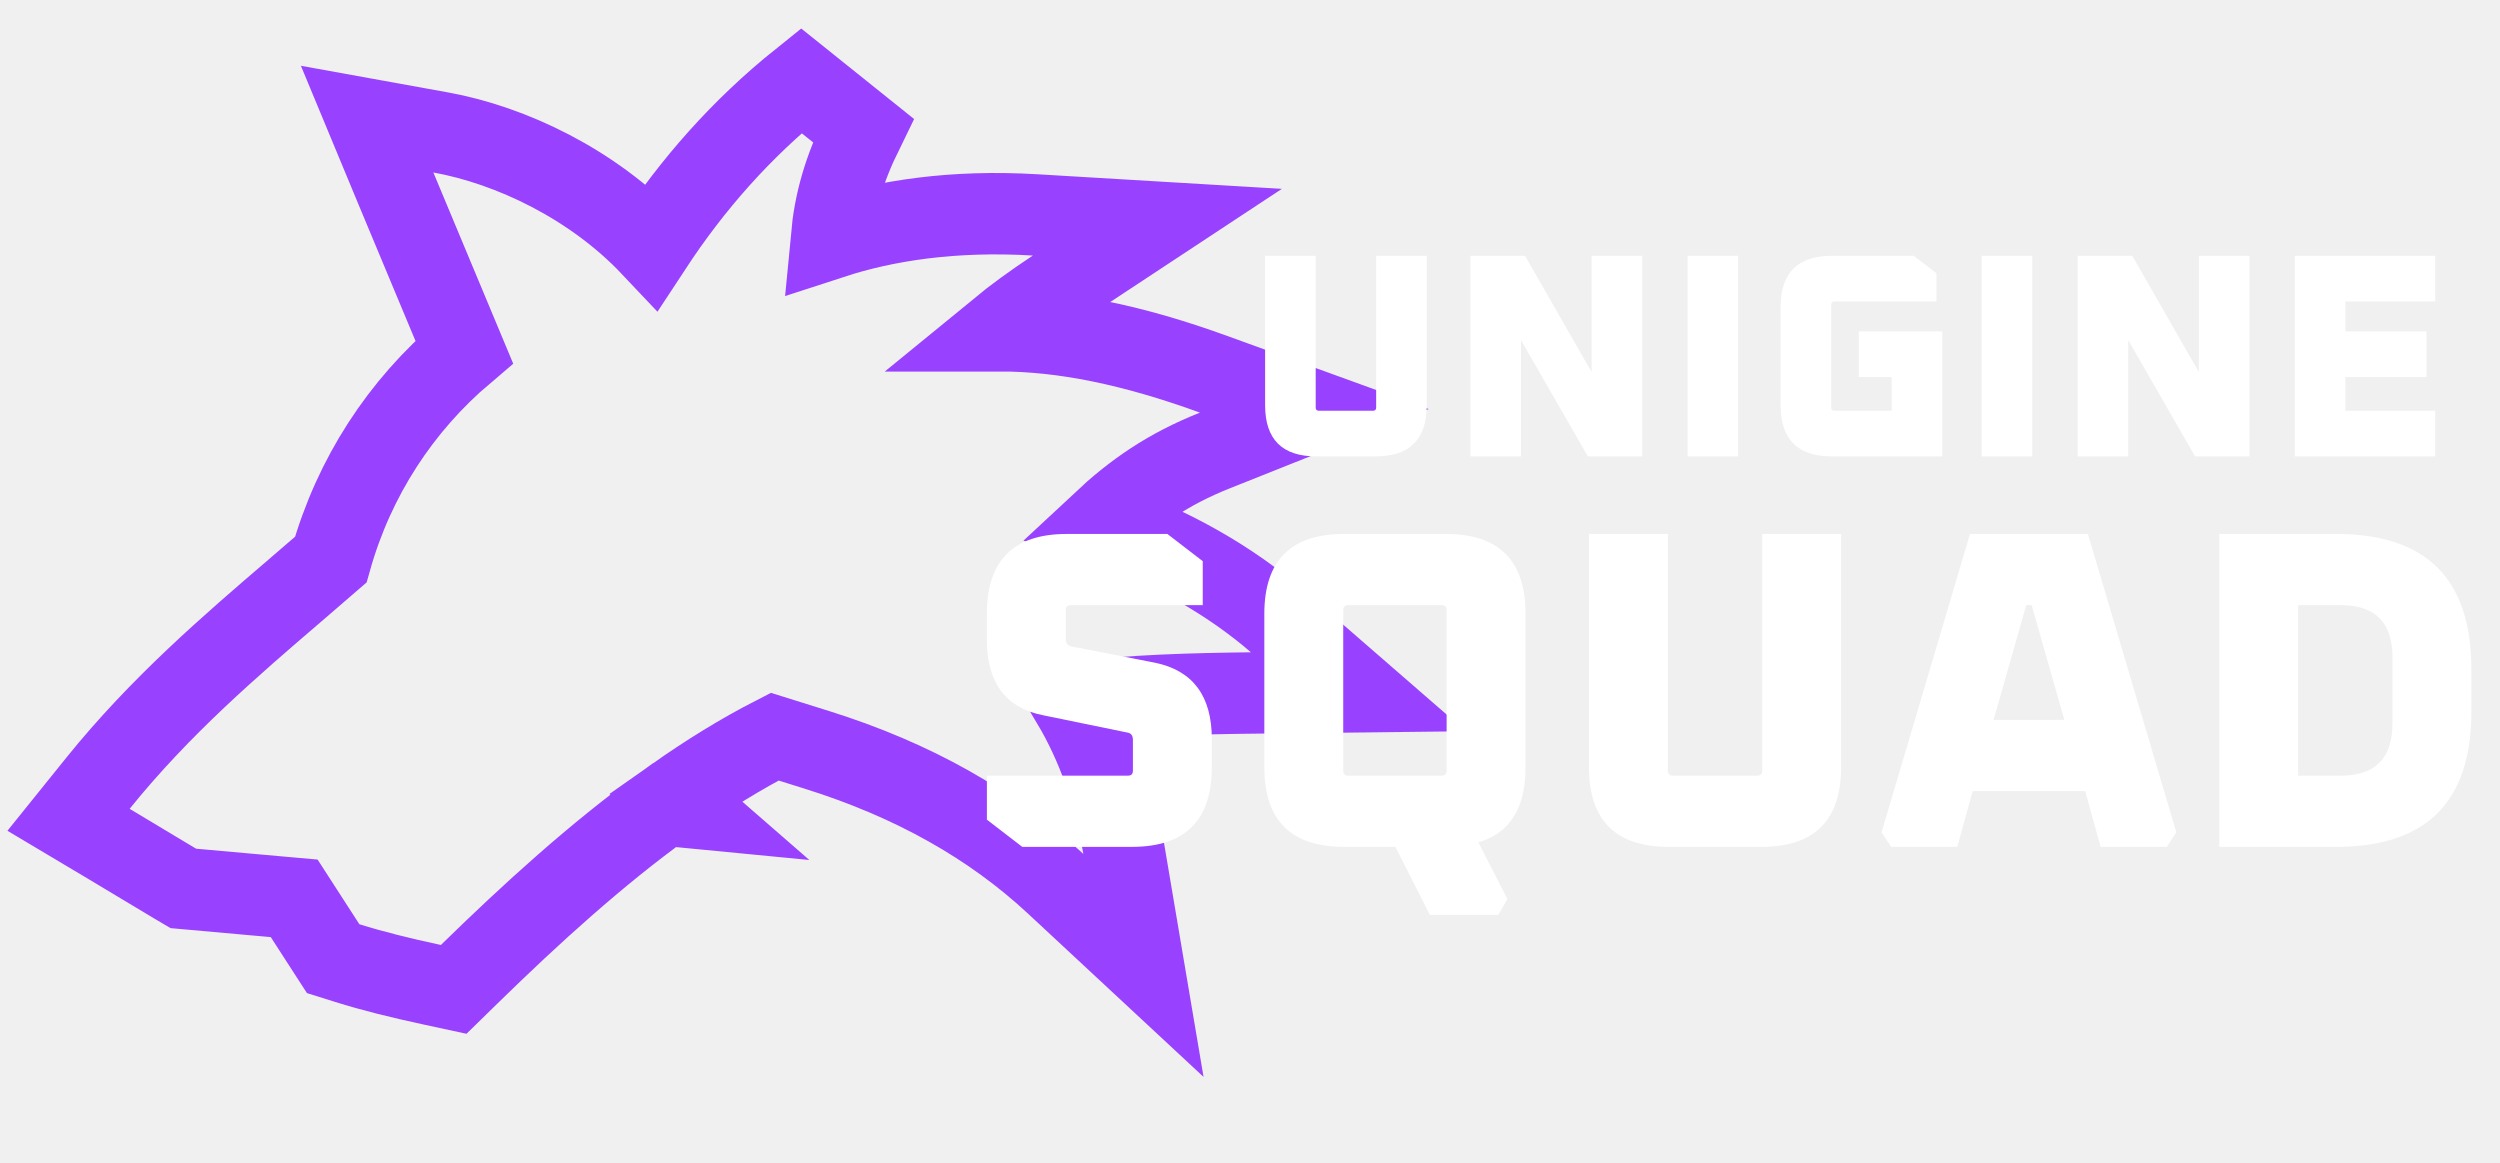
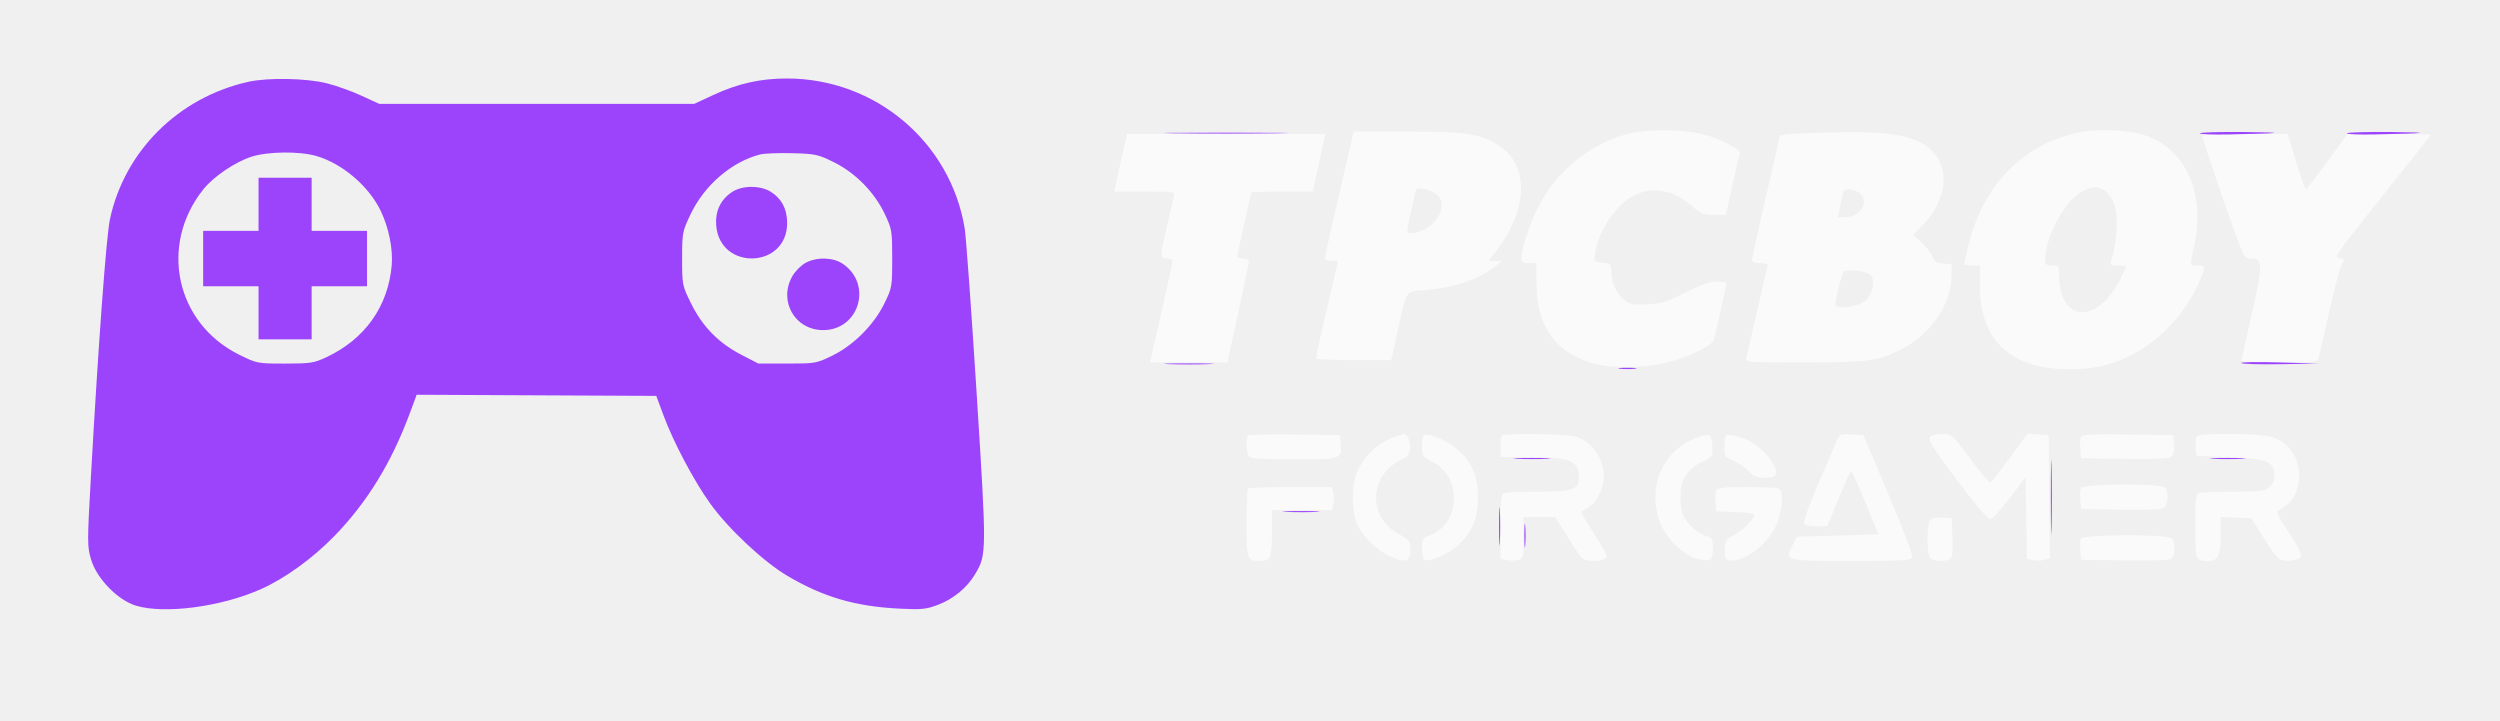
- <svg xmlns="http://www.w3.org/2000/svg" width="215" height="100" viewBox="0 0 215 100" fill="none">
-   <g clip-path="url(#clip0_33_11)">
-     <path d="M34.036 16.175L31.573 10.245L37.892 11.389C43.968 12.489 50.998 15.846 56.045 21.187C59.537 15.869 63.756 11.065 68.905 6.939L74.235 11.213C72.552 14.64 71.789 17.376 71.499 20.481C76.149 18.964 81.975 18.06 89.039 18.482L99.536 19.108L90.757 24.897C88.918 26.11 87.299 27.288 85.888 28.445C91.445 28.437 97.417 29.664 104.388 32.194L113.029 35.331L104.49 38.736C100.442 40.349 97.59 42.336 94.748 44.993C100.532 46.862 105.948 50.045 109.873 53.456L116.821 59.493L107.617 59.597C102.804 59.652 97.136 59.786 92.21 60.437C94.383 64.1 95.838 68.255 96.616 72.853L98.335 83.025L90.781 75.999C85.332 70.931 78.534 67.082 70.26 64.491L66.624 63.353C63.716 64.844 60.869 66.608 58.081 68.571L59.06 69.423L57.146 69.238C51.302 73.464 45.717 78.538 40.362 83.772L39.017 85.087L37.178 84.69C34.449 84.102 32.046 83.51 29.857 82.823L28.651 82.445L27.965 81.383L25.464 77.511L25.3 77.257L23.909 77.133L16.555 76.475L15.766 76.404L15.083 76C14.196 75.475 13.229 74.892 12.215 74.281C11.292 73.725 10.331 73.146 9.358 72.566L5.894 70.503L8.423 67.364C13.769 60.727 19.879 55.489 25.394 50.761C26.436 49.868 27.456 48.994 28.446 48.132C30.444 41.026 34.467 34.885 39.919 30.267C37.955 25.576 35.991 20.88 34.036 16.175Z" stroke="#9841FF" stroke-width="7" />
-     <path d="M108.8 34.85V22H113.15V35.05C113.15 35.233 113.242 35.325 113.425 35.325H118.075C118.258 35.325 118.35 35.233 118.35 35.05V22H122.7V34.85C122.7 37.783 121.233 39.25 118.3 39.25H113.2C110.267 39.25 108.8 37.783 108.8 34.85Z" fill="white" />
-     <path d="M126.455 39.25V22H131.155L136.88 32V22H141.23V39.25H136.555L130.805 29.25V39.25H126.455Z" fill="white" />
-     <path d="M145.132 39.25V22H149.482V39.25H145.132Z" fill="white" />
-     <path d="M153.134 34.85V26.4C153.134 23.467 154.6 22 157.534 22H164.584L166.534 23.5V25.925H157.759C157.575 25.925 157.484 26.017 157.484 26.2V35.05C157.484 35.233 157.575 35.325 157.759 35.325H162.684V32.425H159.859V28.5H167.034V39.25H157.534C154.6 39.25 153.134 37.783 153.134 34.85Z" fill="white" />
-     <path d="M170.425 39.25V22H174.775V39.25H170.425Z" fill="white" />
-     <path d="M178.677 39.25V22H183.377L189.102 32V22H193.452V39.25H188.777L183.027 29.25V39.25H178.677Z" fill="white" />
-     <path d="M197.353 39.25V22H209.428V25.925H201.703V28.5H208.678V32.425H201.703V35.325H209.428V39.25H197.353Z" fill="white" />
-     <path d="M84.872 70.49V66.707H97.001C97.287 66.707 97.43 66.564 97.43 66.278V63.626C97.43 63.262 97.274 63.054 96.962 63.002L89.747 61.52C86.497 60.896 84.872 58.725 84.872 55.007V52.784C84.872 48.208 87.16 45.92 91.736 45.92H100.394L103.436 48.26V52.043H92.087C91.801 52.043 91.658 52.186 91.658 52.472V54.968C91.658 55.306 91.814 55.514 92.126 55.592L99.341 56.996C102.591 57.672 104.216 59.856 104.216 63.548V65.966C104.216 70.542 101.928 72.83 97.352 72.83H87.914L84.872 70.49Z" fill="white" />
-     <path d="M108.732 65.966V52.784C108.732 48.208 111.02 45.92 115.596 45.92H124.332C128.908 45.92 131.196 48.208 131.196 52.784V65.966C131.196 69.502 129.844 71.66 127.14 72.44L129.636 77.315L128.856 78.68H122.967L120.003 72.83H115.596C111.02 72.83 108.732 70.542 108.732 65.966ZM115.518 66.278C115.518 66.564 115.661 66.707 115.947 66.707H123.981C124.267 66.707 124.41 66.564 124.41 66.278V52.472C124.41 52.186 124.267 52.043 123.981 52.043H115.947C115.661 52.043 115.518 52.186 115.518 52.472V66.278Z" fill="white" />
-     <path d="M136.653 65.966V45.92H143.439V66.278C143.439 66.564 143.582 66.707 143.868 66.707H151.122C151.408 66.707 151.551 66.564 151.551 66.278V45.92H158.337V65.966C158.337 70.542 156.049 72.83 151.473 72.83H143.517C138.941 72.83 136.653 70.542 136.653 65.966Z" fill="white" />
-     <path d="M161.815 71.582L169.42 45.92H179.56L187.165 71.582L186.346 72.83H180.652L179.326 68.033H169.654L168.328 72.83H162.634L161.815 71.582ZM171.448 61.91H177.532L174.724 52.043H174.256L171.448 61.91Z" fill="white" />
-     <path d="M190.854 72.83V45.92H200.916C208.664 45.92 212.538 49.794 212.538 57.542V61.208C212.538 68.956 208.664 72.83 200.916 72.83H190.854ZM197.64 66.707H201.306C204.27 66.707 205.752 65.212 205.752 62.222V56.528C205.752 53.538 204.27 52.043 201.306 52.043H197.64V66.707Z" fill="white" />
-   </g>
-   <defs>
-     <clipPath id="clip0_33_11">
-       <rect width="215" height="100" fill="white" />
-     </clipPath>
-   </defs>
+ <svg xmlns="http://www.w3.org/2000/svg" width="1083" height="312" viewBox="0 0 1083 312" version="1.1">
+   <path d="M 707.500 57.503 C 690.172 61.099, 674.166 73.696, 666.165 90.034 C 662.284 97.960, 659 108.124, 659 112.210 C 659 113.563, 659.794 114, 662.250 114 L 665.500 114 665.591 123.250 C 665.770 141.414, 673.780 152.590, 690.089 157.434 C 697.576 159.657, 712.787 159.484, 722.234 157.068 C 731.314 154.746, 741.648 149.722, 742.381 147.273 C 743.080 144.940, 748 123.311, 748 122.572 C 748 122.258, 746.087 121.991, 743.750 121.980 C 740.625 121.965, 737.033 123.218, 730.185 126.713 C 722.123 130.828, 719.903 131.516, 713.685 131.828 C 707.418 132.143, 706.133 131.900, 703.629 129.926 C 700.215 127.237, 698 122.383, 698 117.592 C 698 114.303, 697.804 114.104, 694.250 113.810 C 690.730 113.519, 690.522 113.317, 690.853 110.513 C 691.945 101.258, 699.204 89.723, 706.700 85.330 C 715.459 80.197, 725.250 81.995, 734.302 90.399 C 736.581 92.515, 738.083 93, 742.360 93 L 747.617 93 750.447 80.250 C 752.003 73.237, 753.477 66.964, 753.723 66.309 C 754.264 64.864, 745.401 60.219, 738.500 58.332 C 730.794 56.225, 715.615 55.819, 707.500 57.503 M 899.772 57.539 C 879.043 62.200, 863.291 76.238, 855.607 96.896 C 853.631 102.209, 851 112.290, 851 114.549 C 851 114.797, 852.519 115, 854.376 115 L 857.751 115 857.675 122.750 C 857.488 141.769, 864.920 153.115, 880.770 158.011 C 888.632 160.439, 901.682 160.635, 910.897 158.463 C 928.549 154.302, 944.631 140.390, 952.588 122.396 C 955.659 115.452, 955.623 115, 952 115 C 948.486 115, 948.569 115.531, 950.600 106 C 955.271 84.076, 947.177 65.326, 930.319 59.018 C 922.800 56.205, 908.735 55.524, 899.772 57.539 M 580.209 83.750 C 576.790 98.463, 573.995 111.063, 573.997 111.750 C 573.998 112.456, 575.237 113, 576.841 113 L 579.682 113 574.856 133.750 C 572.201 145.162, 570.023 154.838, 570.015 155.250 C 570.007 155.662, 577.346 156, 586.325 156 L 602.650 156 605.493 143.250 C 609.591 124.869, 608.524 126.412, 617.668 125.637 C 630.302 124.567, 641.215 120.790, 648.010 115.138 L 650.500 113.067 647.666 113.033 L 644.832 113 647.761 109.250 C 662.826 89.964, 662.613 70.016, 647.254 61.770 C 639.803 57.769, 633.665 57, 609.163 57 L 586.425 57 580.209 83.750 M 780.250 57.745 C 775.163 57.927, 771 58.396, 771 58.788 C 771 59.179, 768.300 71.089, 765 85.253 C 761.700 99.417, 759 111.679, 759 112.503 C 759 113.553, 760.066 114, 762.567 114 C 765.497 114, 766.041 114.313, 765.612 115.750 C 765.325 116.713, 763.249 125.600, 761 135.500 C 758.751 145.400, 756.675 154.287, 756.388 155.250 C 755.900 156.884, 757.520 157, 780.796 157 C 808.641 157, 813.389 156.411, 822.772 151.792 C 835.815 145.371, 845.155 132.305, 845.390 120.151 L 845.500 114.500 841.849 114.196 C 838.883 113.948, 837.968 113.337, 836.976 110.941 C 836.303 109.318, 834.176 106.606, 832.249 104.914 L 828.744 101.836 832.788 97.668 C 845.359 84.711, 844.961 68.404, 831.910 61.713 C 823.608 57.456, 812.425 56.597, 780.250 57.745 M 486.129 67.250 C 484.964 72.338, 483.727 77.963, 483.381 79.750 L 482.750 83 495.894 83 C 509.013 83, 509.037 83.004, 508.515 85.250 C 508.228 86.487, 506.869 92.334, 505.496 98.242 C 502.385 111.631, 502.385 112, 505.500 112 C 506.875 112, 508 112.409, 508 112.908 C 508 113.408, 506.225 121.620, 504.056 131.158 C 501.886 140.696, 499.684 150.412, 499.162 152.750 L 498.213 157 514.954 157 L 531.696 157 536.348 135.723 C 538.907 124.020, 541 113.895, 541 113.223 C 541 112.550, 539.875 112, 538.500 112 C 537.125 112, 536 111.598, 536 111.107 C 536 110.616, 537.350 104.268, 539 97 C 540.650 89.732, 542 83.609, 542 83.393 C 542 83.177, 548.001 83, 555.335 83 L 568.669 83 570.918 72.750 C 572.155 67.112, 573.404 61.488, 573.692 60.250 L 574.217 58 531.232 58 L 488.247 58 486.129 67.250 M 954 58.787 C 954 59.910, 962.920 86.352, 967.988 100.250 C 972.108 111.550, 972.382 112, 975.161 112 C 980.313 112, 980.344 114.639, 975.450 136.132 C 973.024 146.784, 971.030 155.838, 971.019 156.250 C 971.009 156.662, 978.395 157, 987.433 157 C 1002.227 157, 1003.915 156.826, 1004.362 155.250 C 1004.635 154.287, 1006.733 145.175, 1009.023 135 C 1011.313 124.825, 1013.811 115.517, 1014.574 114.315 C 1015.862 112.285, 1015.776 112.107, 1013.370 111.815 C 1010.956 111.522, 1012.226 109.692, 1031.889 85.126 C 1043.500 70.620, 1053 58.583, 1053 58.376 C 1053 58.169, 1044.890 58, 1034.977 58 L 1016.954 58 1008.227 69.965 C 1003.427 76.546, 999.246 81.946, 998.936 81.965 C 998.625 81.984, 996.703 76.600, 994.664 70 L 990.956 58 972.478 58 C 962.315 58, 954 58.354, 954 58.787 M 613.459 82.340 C 613.234 82.978, 612.188 87.438, 611.134 92.250 C 609.243 100.882, 609.243 101, 611.141 101 C 619.797 101, 627.771 90.642, 623.332 85.163 C 621.206 82.539, 614.105 80.508, 613.459 82.340 M 901.732 83.077 C 894.549 86.869, 886.049 102.643, 886.011 112.250 C 886.001 114.641, 886.391 115, 889 115 C 891.862 115, 892 115.196, 892.006 119.250 C 892.032 139.750, 908.483 140.767, 918.555 120.891 C 919.900 118.237, 921 115.827, 921 115.533 C 921 115.240, 919.395 115, 917.433 115 C 914.186 115, 913.930 114.798, 914.587 112.750 C 917.350 104.136, 917.807 92.866, 915.606 87.599 C 914.025 83.816, 910.529 80.979, 907.527 81.044 C 906.412 81.069, 903.805 81.983, 901.732 83.077 M 798.534 83.250 C 798.312 83.938, 797.705 86.638, 797.186 89.250 L 796.242 94 799.510 94 C 805.726 94, 809.801 87.801, 806.051 84.051 C 803.785 81.785, 799.166 81.293, 798.534 83.250 M 798.521 117.966 C 797.703 119.290, 795.092 129.709, 795.036 131.874 C 794.971 134.360, 805.681 132.793, 808.442 129.912 C 811.302 126.929, 812.358 121.872, 810.618 119.493 C 809.036 117.329, 799.647 116.144, 798.521 117.966 M 540.687 188.646 C 539.541 189.792, 539.918 196.518, 541.200 197.800 C 542.045 198.645, 547.773 199, 560.578 199 C 580.931 199, 581.353 198.861, 580.815 192.320 L 580.500 188.500 560.937 188.229 C 550.178 188.081, 541.065 188.268, 540.687 188.646 M 603.627 189.468 C 596.090 192.155, 589.060 199.525, 587.016 206.882 C 585.662 211.756, 585.738 220.393, 587.176 225.193 C 588.811 230.651, 595.463 237.841, 601.462 240.634 C 609.308 244.288, 611 243.640, 611 236.981 C 611 234.581, 610.197 233.688, 605.975 231.390 C 592.276 223.934, 592.967 205.738, 607.203 199.044 C 609.812 197.818, 610.566 196.803, 610.818 194.182 C 611.108 191.166, 609.691 187.935, 608.128 188.044 C 607.782 188.068, 605.757 188.709, 603.627 189.468 M 616.648 188.685 C 616.292 189.042, 616 191.223, 616 193.532 C 616 197.535, 616.221 197.842, 620.750 200.142 C 634.041 206.891, 632.404 228.042, 618.250 232.436 C 616.366 233.021, 616 233.846, 616 237.508 C 616 239.914, 616.460 242.166, 617.022 242.514 C 619.064 243.776, 627.921 239.842, 632.040 235.845 C 637.915 230.144, 640.329 224.151, 640.275 215.405 C 640.224 207.103, 637.975 201.129, 633.046 196.200 C 628.284 191.438, 618.417 186.916, 616.648 188.685 M 650.667 188.667 C 650.300 189.033, 650 191.283, 650 193.667 L 650 198 662.250 198.006 C 680.254 198.014, 684 199.542, 684 206.878 C 684 212.090, 681.378 213, 666.359 213 C 659.102 213, 652.452 213.273, 651.582 213.607 C 650.245 214.120, 650 216.359, 650 228.088 L 650 241.962 652.500 242.589 C 653.875 242.934, 656.125 242.934, 657.500 242.589 C 659.935 241.978, 660 241.727, 660 232.981 L 660 224 666.896 224 L 673.793 224 678.556 231.750 C 681.176 236.012, 683.992 240.287, 684.814 241.250 C 687.091 243.914, 696.026 243.428, 695.982 240.643 C 695.972 240.014, 693.497 235.726, 690.482 231.113 C 687.467 226.500, 685 222.410, 685 222.024 C 685 221.637, 686.126 220.808, 687.502 220.181 C 690.615 218.763, 693.681 213.846, 694.509 208.946 C 695.947 200.432, 690.408 191.317, 682.453 189.109 C 678.204 187.929, 651.772 187.561, 650.667 188.667 M 737 188.940 C 721.630 193.603, 713.820 208.550, 718.443 224.453 C 720.606 231.891, 728.472 240.242, 734.963 241.990 C 740.893 243.587, 742 242.897, 742 237.609 C 742 233.447, 741.781 233.083, 738.665 232.054 C 735.219 230.917, 731.081 227.128, 729.122 223.316 C 728.505 222.114, 728 218.468, 728 215.214 C 728 207.718, 730.649 203.420, 737.301 200.120 C 742.075 197.752, 742.097 197.718, 741.799 193.198 C 741.477 188.312, 740.864 187.767, 737 188.940 M 747.648 188.685 C 747.292 189.042, 747 191.262, 747 193.620 C 747 197.696, 747.208 198, 751.250 199.817 C 753.587 200.868, 756.591 202.914, 757.924 204.364 C 759.808 206.412, 761.289 207, 764.567 207 C 769.964 207, 770.750 205.148, 767.523 200.036 C 764.884 195.856, 760 191.695, 755.996 190.215 C 751.709 188.631, 748.323 188.010, 747.648 188.685 M 795.551 191.197 C 794.786 193.014, 791.182 201.443, 787.542 209.928 C 783.901 218.414, 781.151 225.951, 781.430 226.678 C 781.754 227.522, 783.689 228, 786.784 228 L 791.631 228 796.500 216 C 799.178 209.400, 801.623 204.008, 801.934 204.018 C 802.245 204.028, 805.037 210.215, 808.138 217.768 L 813.775 231.500 796.138 232 L 778.500 232.500 776.580 236.086 C 772.866 243.022, 772.786 243, 801.862 243 C 824.396 243, 827.864 242.797, 828.383 241.444 C 828.716 240.576, 824.166 228.533, 818.087 214.194 L 807.194 188.500 802.068 188.197 C 797.108 187.903, 796.898 188, 795.551 191.197 M 836.069 189.417 C 835.120 190.561, 837.354 194.112, 847.697 207.895 C 854.739 217.279, 861.204 224.966, 862.064 224.978 C 862.924 224.990, 866.749 220.878, 870.564 215.841 L 877.500 206.682 877.773 224.328 L 878.046 241.973 880.523 242.595 C 881.885 242.937, 884.132 242.933, 885.516 242.585 L 888.033 241.954 887.766 215.227 L 887.500 188.500 882.874 188.200 L 878.248 187.901 870.560 198.450 C 866.331 204.253, 862.494 209, 862.032 209 C 861.570 209, 857.678 204.275, 853.382 198.500 C 845.645 188.098, 845.533 188, 841.409 188 C 839.037 188, 836.739 188.610, 836.069 189.417 M 901.410 189.374 C 901.111 190.152, 901.009 192.524, 901.183 194.645 L 901.500 198.500 920.370 198.773 C 933.811 198.967, 939.652 198.704, 940.670 197.859 C 941.591 197.095, 941.993 195.220, 941.800 192.586 L 941.500 188.500 921.727 188.229 C 905.413 188.005, 901.858 188.205, 901.410 189.374 M 951.398 189.405 C 951.102 190.177, 951.003 192.315, 951.180 194.155 L 951.500 197.500 965.545 198 C 983.298 198.632, 985.994 200.013, 985.062 208 C 984.966 208.825, 983.962 210.287, 982.833 211.250 C 981.100 212.726, 978.696 213, 967.471 213 C 960.152 213, 953.452 213.273, 952.582 213.607 C 951.245 214.120, 951 216.351, 951 228 C 951 243.050, 950.980 243, 957.107 243 C 960.890 243, 962 240.253, 962 230.889 L 962 223.909 968.644 224.204 L 975.288 224.500 980.943 233.500 C 985.632 240.962, 987.080 242.556, 989.420 242.828 C 993.472 243.299, 997 242.202, 997 240.471 C 997 239.651, 994.413 235.087, 991.250 230.328 C 987.689 224.969, 985.957 221.521, 986.700 221.271 C 987.360 221.049, 989.102 219.921, 990.571 218.765 C 997.329 213.449, 997.896 200.896, 991.683 194.118 C 987.094 189.111, 982.731 188.046, 966.719 188.022 C 954.932 188.004, 951.828 188.285, 951.398 189.405 M 901.402 211.395 C 901.108 212.162, 901.009 214.524, 901.183 216.645 L 901.500 220.500 918.868 220.774 C 930.830 220.963, 936.667 220.691, 937.618 219.902 C 939.317 218.492, 939.435 212.835, 937.800 211.200 C 935.938 209.338, 902.122 209.519, 901.402 211.395 M 540.667 211.667 C 540.300 212.033, 540 218.693, 540 226.467 C 540 241.915, 540.361 243, 545.500 243 C 550.378 243, 551 241.621, 551 230.800 L 551 221 563.981 221 L 576.962 221 577.589 218.500 C 577.934 217.125, 577.934 214.875, 577.589 213.500 L 576.962 211 559.148 211 C 549.350 211, 541.033 211.300, 540.667 211.667 M 743.402 212.395 C 743.108 213.162, 743.009 215.524, 743.183 217.645 L 743.500 221.500 751.750 221.790 C 756.288 221.950, 760 222.478, 760 222.964 C 760 224.793, 754.590 230.177, 751.114 231.808 C 747.896 233.318, 747.466 233.970, 747.192 237.761 C 746.822 242.871, 748.305 243.824, 753.980 242.124 C 759.967 240.330, 767.519 232.901, 769.944 226.420 C 772.460 219.695, 772.691 212.479, 770.418 211.607 C 769.548 211.273, 763.234 211, 756.387 211 C 746.660 211, 743.820 211.305, 743.402 212.395 M 836.246 225.154 C 834.610 226.790, 834.573 240.173, 836.200 241.800 C 837.565 243.165, 842.853 243.380, 844.793 242.149 C 845.724 241.559, 846.004 238.971, 845.793 232.914 L 845.500 224.500 841.496 224.204 C 839.247 224.039, 836.945 224.455, 836.246 225.154 M 901.402 233.395 C 901.108 234.162, 901.009 236.524, 901.183 238.645 L 901.500 242.500 920.370 242.773 C 933.442 242.961, 939.665 242.693, 940.620 241.900 C 942.318 240.492, 942.434 234.834, 940.800 233.200 C 938.933 231.333, 902.123 231.515, 901.402 233.395" stroke="none" fill="#fafafa" fill-rule="evenodd" />
+   <path d="M 107.500 35.457 C 77.286 42.218, 53.913 65.461, 47.621 95 C 46.045 102.399, 42.678 147.967, 39.383 206.500 C 37.767 235.195, 37.772 236.760, 39.485 242.481 C 41.953 250.722, 51.096 260.060, 58.995 262.406 C 71.405 266.091, 95.699 262.888, 112.846 255.305 C 123.226 250.714, 135.222 242.077, 144.708 232.363 C 158.972 217.758, 169.616 200.426, 177.634 178.753 L 180.500 171.006 232.402 171.253 L 284.304 171.500 287.460 180.021 C 291.750 191.605, 300.659 208.412, 307.688 218.183 C 315.538 229.096, 330.725 243.321, 341.047 249.430 C 356.570 258.618, 370.483 262.703, 389.500 263.658 C 399.262 264.149, 401.162 263.960, 406.381 261.985 C 413.107 259.438, 419.030 254.511, 422.517 248.561 C 427.447 240.149, 427.452 239.405, 423.047 169.851 C 420.805 134.458, 418.498 102.595, 417.921 99.046 C 411.819 61.552, 379.187 34, 340.882 34 C 329.461 34, 319.727 36.177, 309.112 41.106 L 300.723 45 232.502 45 L 164.282 45 156.634 41.467 C 152.428 39.523, 145.664 37.103, 141.602 36.088 C 132.643 33.849, 116.056 33.542, 107.500 35.457 M 509.250 57.749 C 521.212 57.908, 540.788 57.908, 552.750 57.749 C 564.712 57.589, 554.925 57.459, 531 57.459 C 507.075 57.459, 497.288 57.589, 509.250 57.749 M 952.998 57.750 C 952.997 58.163, 958.735 58.383, 965.748 58.240 C 989.349 57.758, 991.621 57.393, 972.250 57.196 C 961.663 57.088, 952.999 57.337, 952.998 57.750 M 1016.652 57.750 C 1016.396 58.163, 1021.882 58.383, 1028.843 58.240 C 1052.197 57.759, 1054.640 57.393, 1035.809 57.196 C 1025.529 57.088, 1016.908 57.337, 1016.652 57.750 M 108.942 67.886 C 101.910 70.136, 92.499 76.508, 88.116 81.986 C 68.782 106.152, 76.125 140.068, 103.635 153.664 C 111.337 157.470, 111.489 157.500, 123.448 157.500 C 134.530 157.500, 135.977 157.277, 141.421 154.727 C 158.041 146.944, 168.133 132.755, 169.680 115 C 170.300 107.875, 168.434 98.629, 164.896 91.297 C 159.728 80.589, 148.314 70.863, 137.068 67.584 C 129.760 65.453, 116.087 65.600, 108.942 67.886 M 329.281 66.909 C 317.002 70.057, 305.203 80.180, 299.228 92.692 C 295.590 100.312, 295.500 100.778, 295.500 112.052 C 295.500 123.475, 295.544 123.692, 299.422 131.539 C 304.347 141.503, 311.265 148.563, 321.093 153.652 L 328.500 157.487 341 157.494 C 353.200 157.500, 353.668 157.418, 360.500 154.085 C 369.747 149.573, 378.519 140.805, 383.075 131.521 C 386.421 124.703, 386.500 124.253, 386.500 112.021 C 386.500 99.997, 386.372 99.231, 383.285 92.712 C 378.813 83.272, 370.584 74.892, 361.259 70.284 C 354.370 66.879, 353.211 66.627, 343.199 66.365 C 337.314 66.211, 331.052 66.456, 329.281 66.909 M 112 88.500 L 112 100 100 100 L 88 100 88 112 L 88 124 100 124 L 112 124 112 135.500 L 112 147 123.500 147 L 135 147 135 135.500 L 135 124 147 124 L 159 124 159 112 L 159 100 147 100 L 135 100 135 88.500 L 135 77 123.500 77 L 112 77 112 88.500 M 316.999 83.250 C 312.086 86.604, 309.800 91.467, 310.258 97.592 C 311.737 117.379, 341.011 116.437, 340.996 96.602 C 340.992 90.551, 338.515 85.894, 333.759 82.995 C 329.148 80.183, 321.318 80.302, 316.999 83.250 M 348.984 113.854 C 347.068 114.874, 344.495 117.461, 343.266 119.604 C 337.106 130.349, 344.307 143, 356.584 143 C 372.253 143, 378.123 123.064, 365.048 114.253 C 360.861 111.432, 353.863 111.258, 348.984 113.854 M 970.873 157.276 C 971.301 157.702, 979.042 157.926, 988.076 157.773 L 1004.500 157.495 987.297 156.997 C 977.836 156.724, 970.445 156.849, 970.873 157.276 M 506.250 157.745 C 511.063 157.928, 518.938 157.928, 523.750 157.745 C 528.563 157.561, 524.625 157.411, 515 157.411 C 505.375 157.411, 501.438 157.561, 506.250 157.745 M 701.750 159.723 C 703.538 159.945, 706.462 159.945, 708.250 159.723 C 710.038 159.502, 708.575 159.320, 705 159.320 C 701.425 159.320, 699.962 159.502, 701.750 159.723 M 888.436 215.500 C 888.436 229.800, 888.577 235.511, 888.748 228.191 C 888.919 220.871, 888.918 209.171, 888.747 202.191 C 888.575 195.211, 888.435 201.200, 888.436 215.500 M 657.292 198.742 C 661.027 198.935, 666.877 198.934, 670.292 198.739 C 673.706 198.545, 670.650 198.387, 663.500 198.389 C 656.350 198.390, 653.556 198.550, 657.292 198.742 M 958.750 198.740 C 962.188 198.936, 967.813 198.936, 971.250 198.740 C 974.688 198.545, 971.875 198.385, 965 198.385 C 958.125 198.385, 955.313 198.545, 958.750 198.740 M 649.392 228 C 649.392 235.425, 649.549 238.463, 649.742 234.750 C 649.934 231.037, 649.934 224.963, 649.742 221.250 C 649.549 217.537, 649.392 220.575, 649.392 228 M 557.292 221.742 C 561.027 221.935, 566.877 221.934, 570.292 221.739 C 573.706 221.545, 570.650 221.387, 563.500 221.389 C 556.350 221.390, 553.556 221.550, 557.292 221.742 M 660.349 232 C 660.349 236.675, 660.522 238.588, 660.732 236.250 C 660.943 233.912, 660.943 230.088, 660.732 227.750 C 660.522 225.412, 660.349 227.325, 660.349 232" stroke="none" fill="#9c44fc" fill-rule="evenodd" />
</svg>
